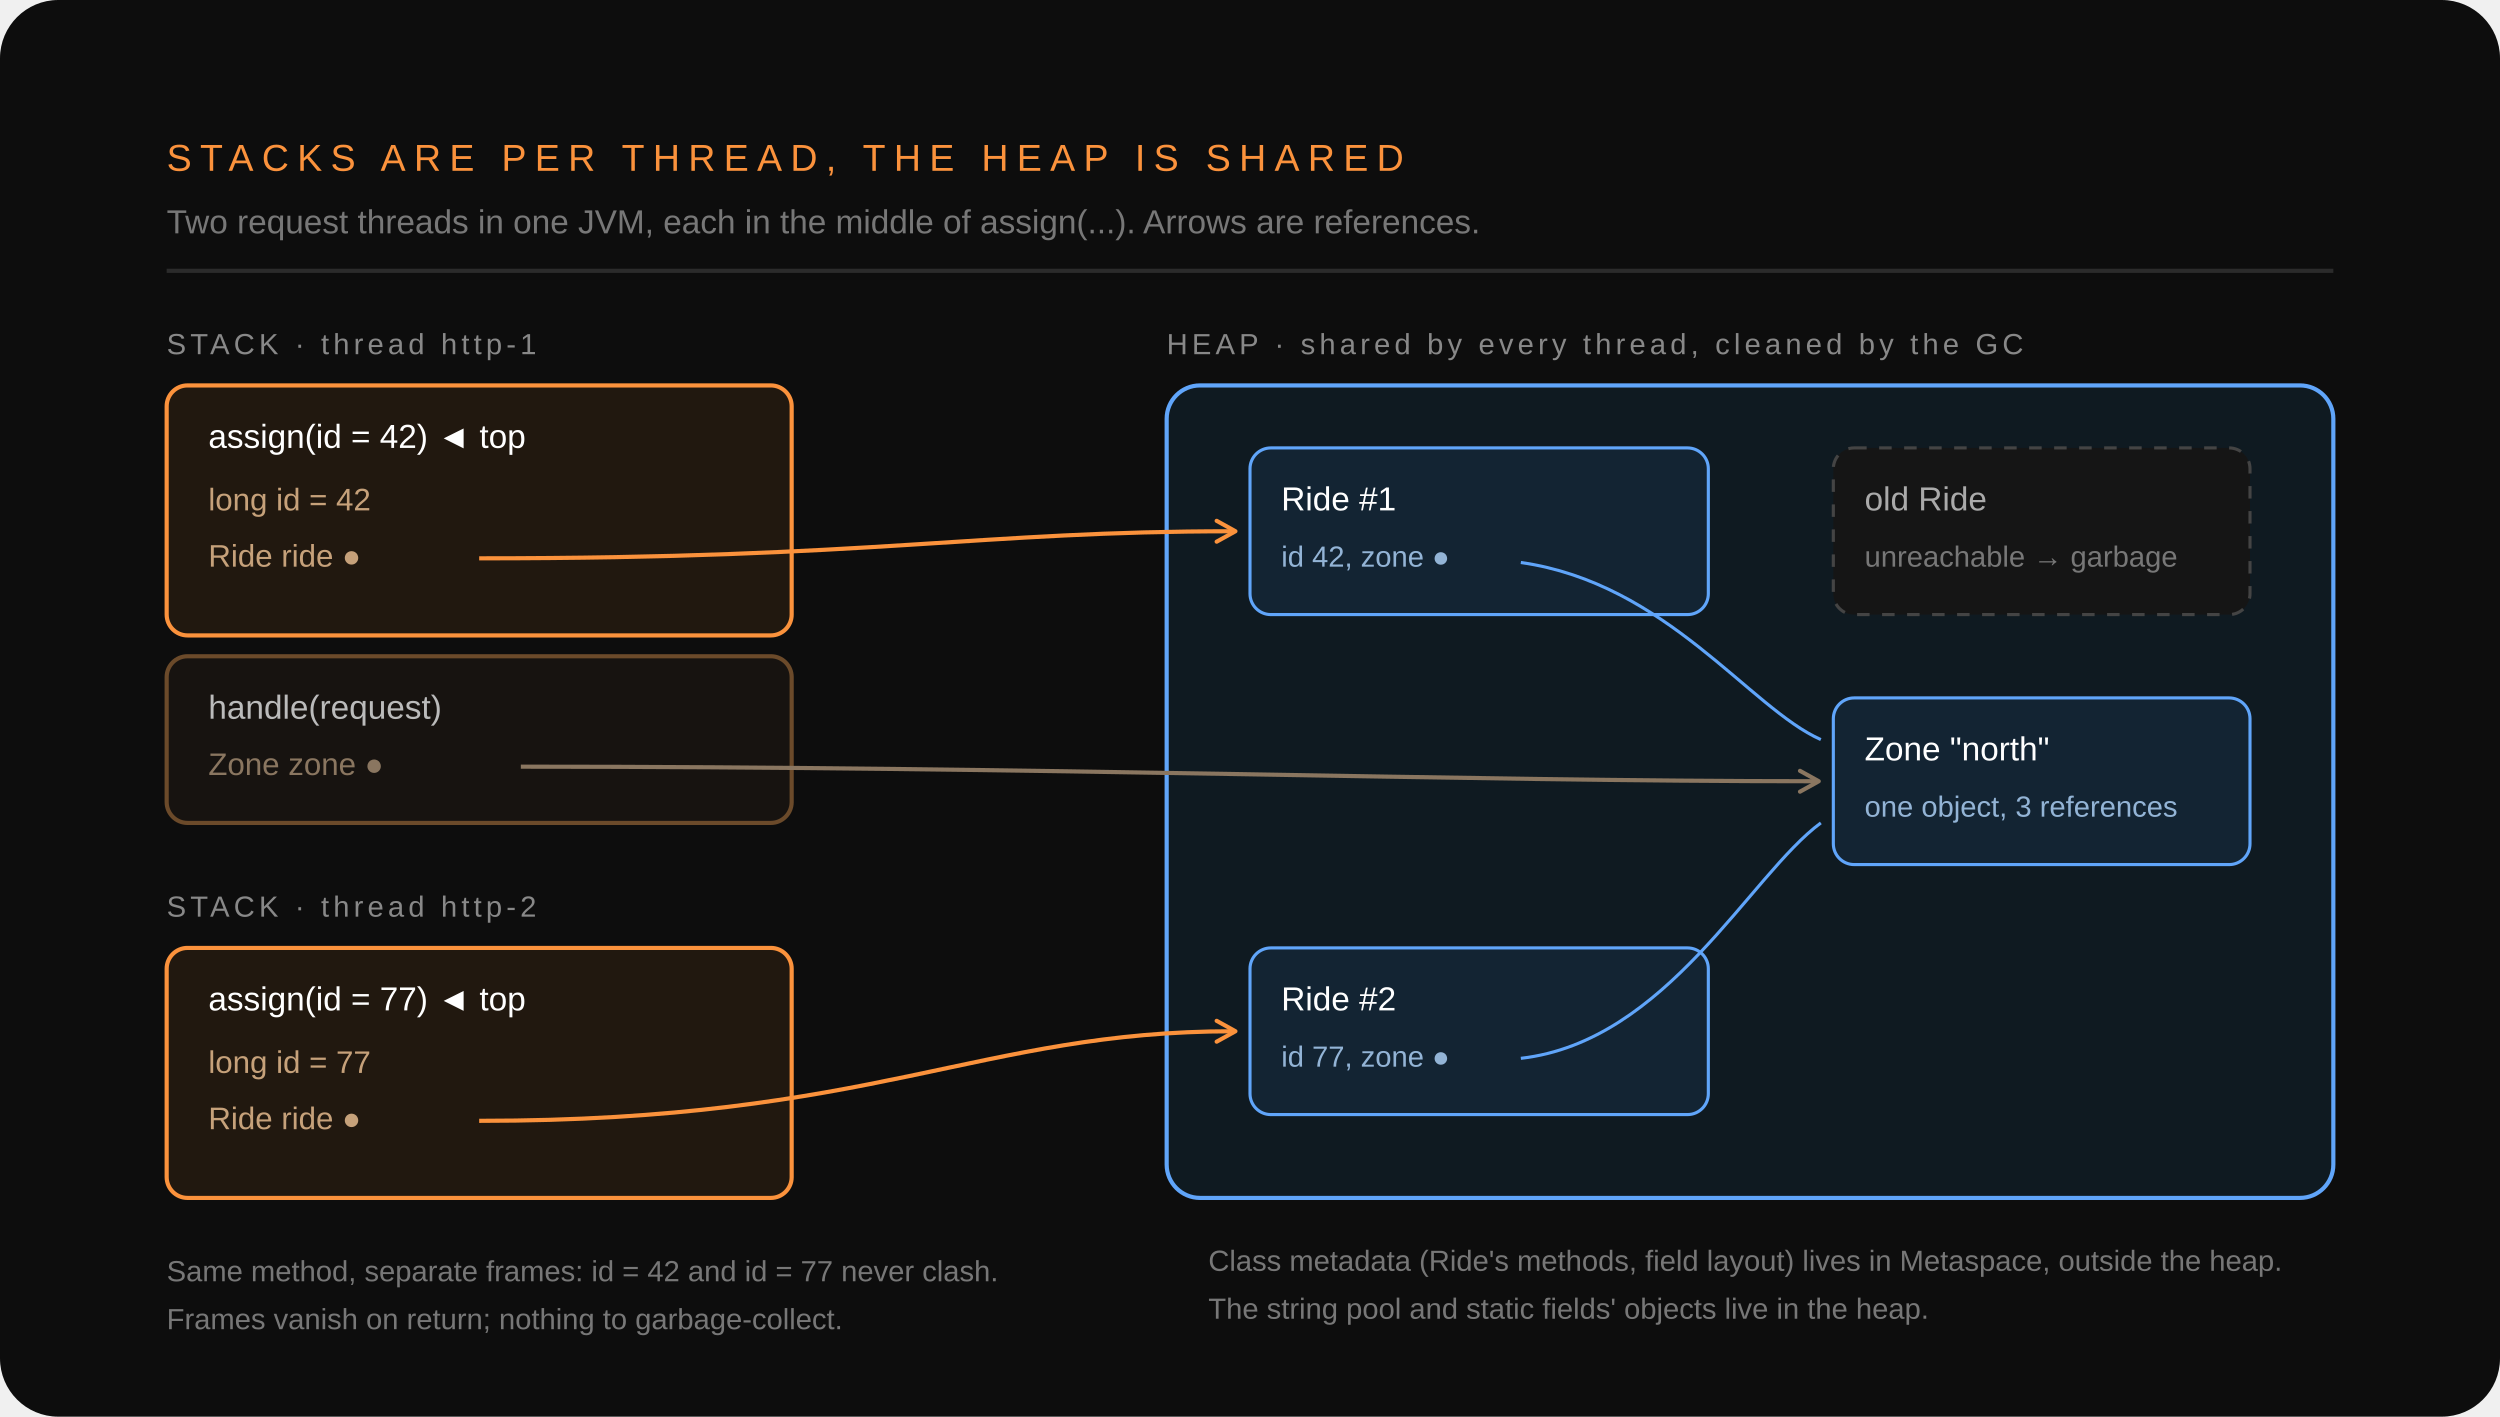
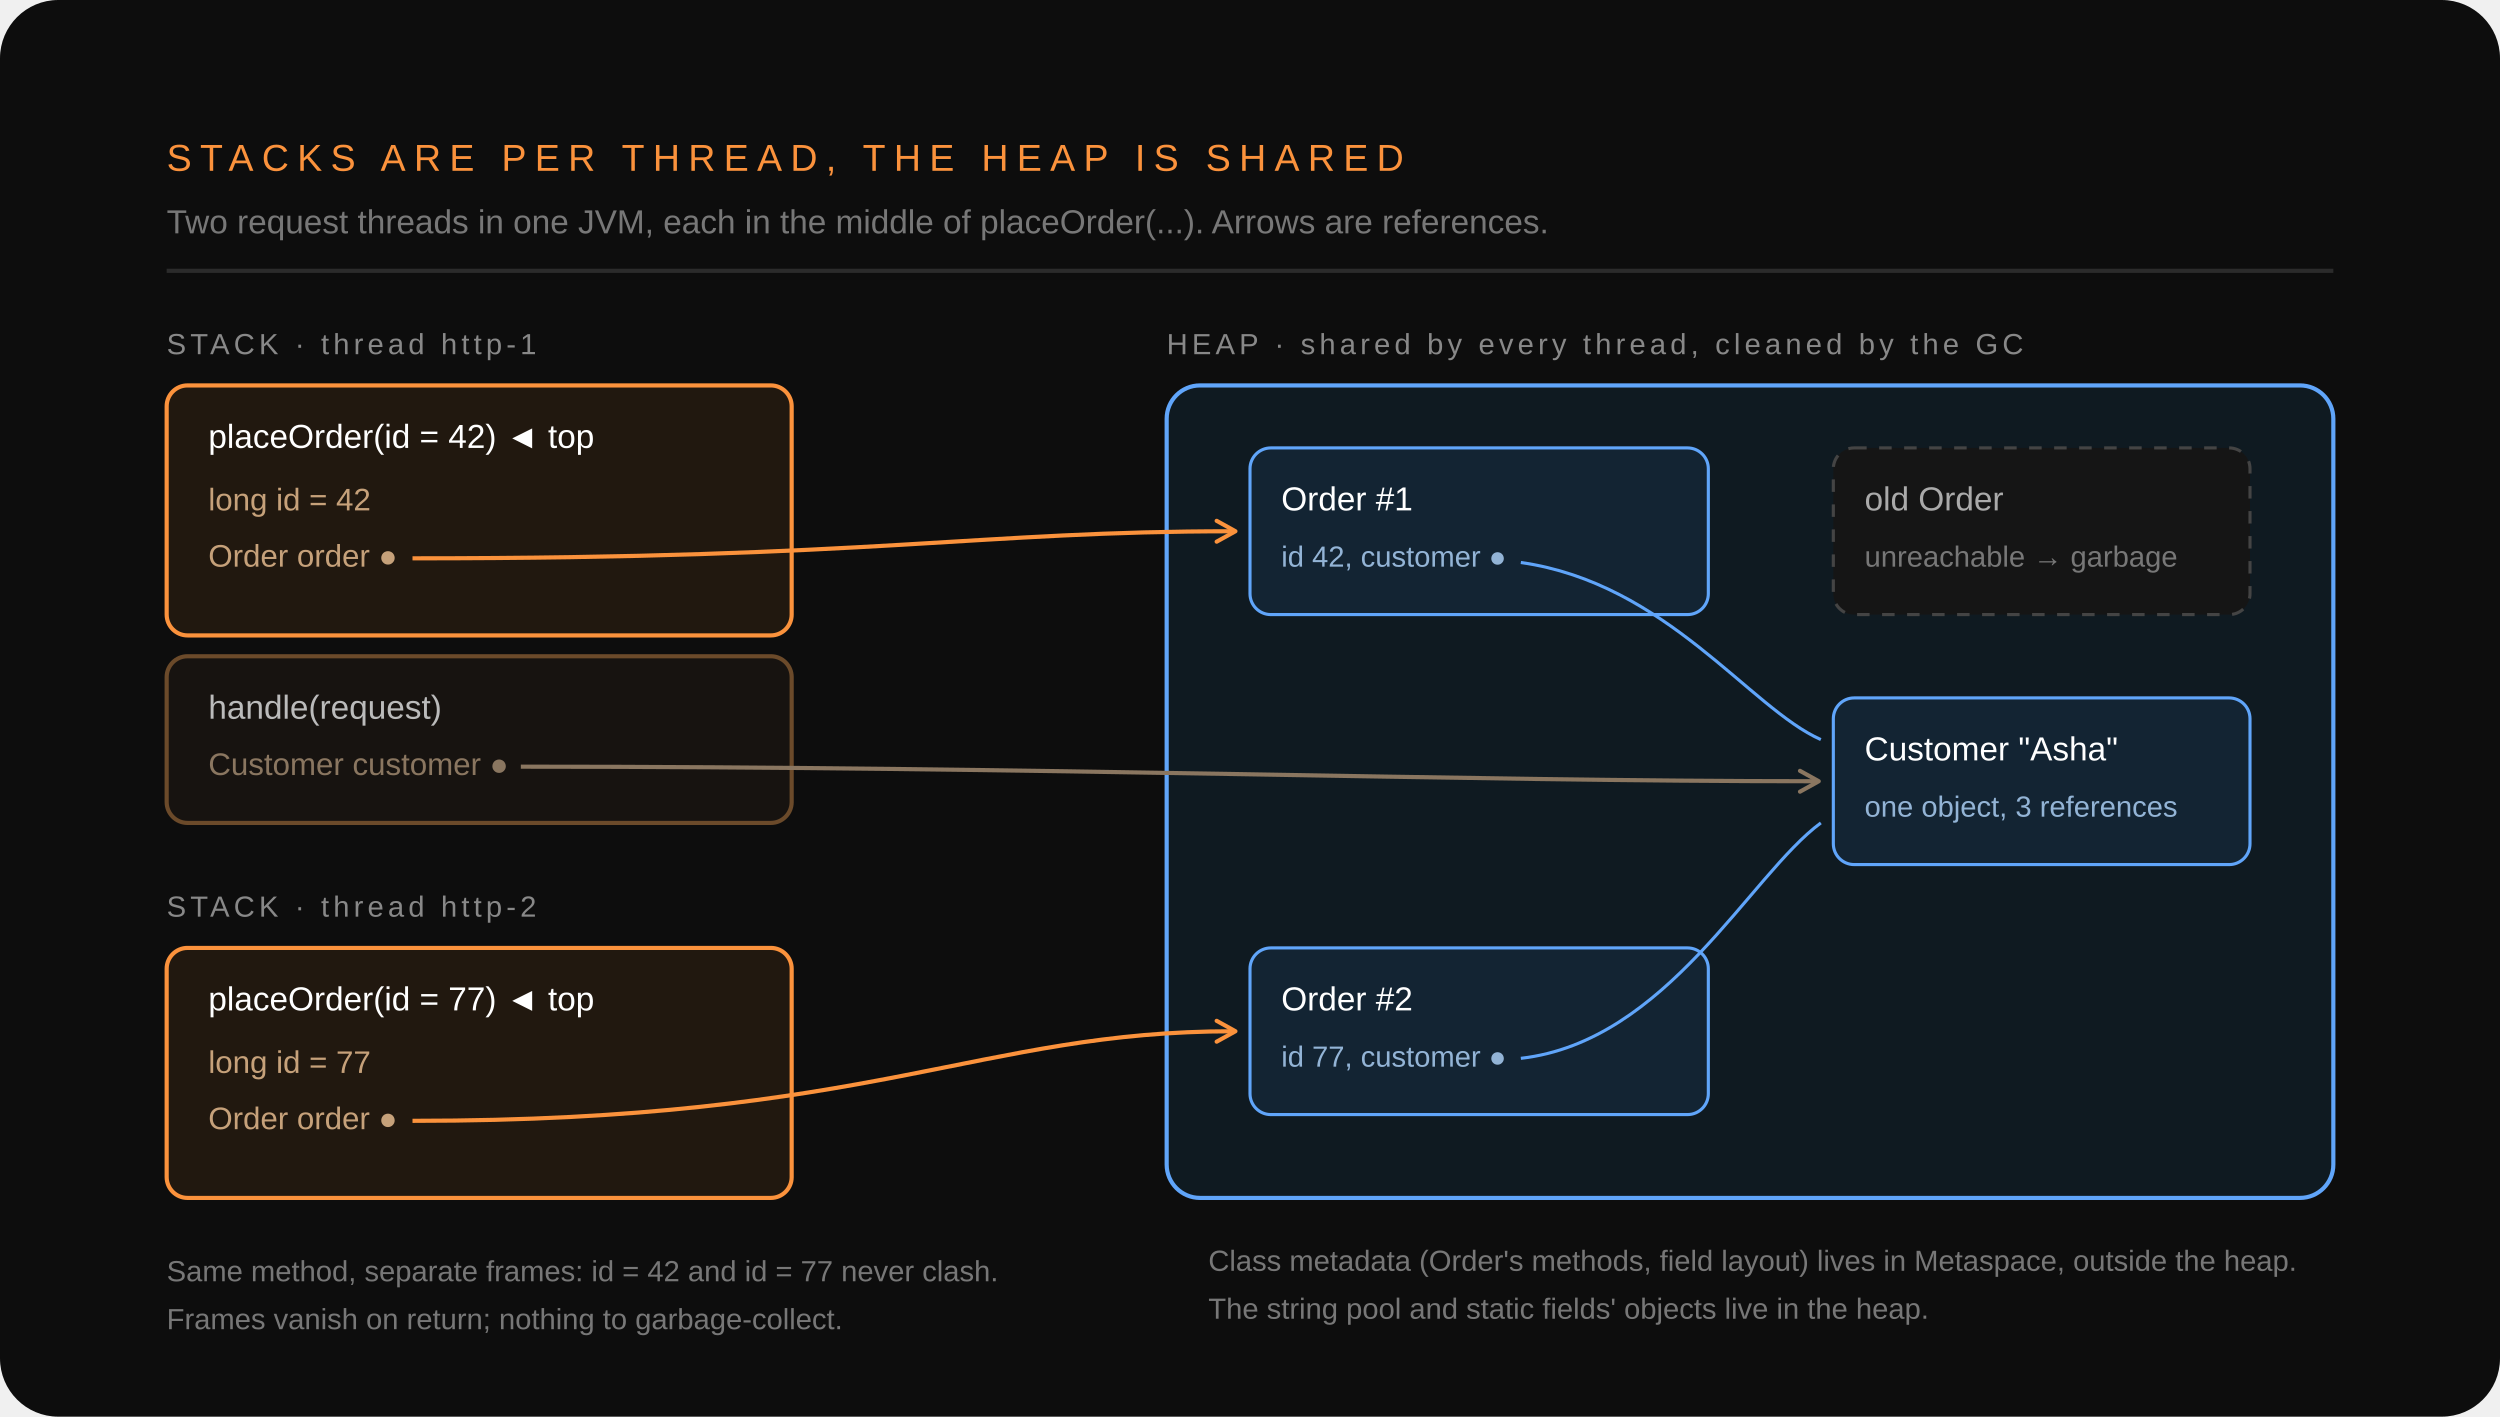
<svg xmlns="http://www.w3.org/2000/svg" width="1200" height="680" viewBox="0 0 1200 680" fill="none">
  <rect width="1200" height="680" rx="28" fill="#0D0D0D" />
  <path d="M80 130H1120" stroke="#2B2B2B" stroke-width="2" />
  <text x="80" y="82" fill="#FB923C" font-family="Arial, sans-serif" font-size="18" letter-spacing="4">STACKS ARE PER THREAD, THE HEAP IS SHARED</text>
-   <text x="80" y="112" fill="#777777" font-family="Arial, sans-serif" font-size="16">Two request threads in one JVM, each in the middle of assign(...). Arrows are references.</text>
+   <text x="80" y="112" fill="#777777" font-family="Arial, sans-serif" font-size="16">Two request threads in one JVM, each in the middle of placeOrder(...). Arrows are references.</text>
  <text x="80" y="170" fill="#888888" font-family="Arial, sans-serif" font-size="14" letter-spacing="2">STACK · thread http-1</text>
  <rect x="80" y="185" width="300" height="120" rx="10" fill="#21180F" stroke="#FB923C" stroke-width="2" />
-   <text x="100" y="215" fill="#FFFFFF" font-family="Arial, sans-serif" font-size="16">assign(id = 42)    ◄ top</text>
+   <text x="100" y="215" fill="#FFFFFF" font-family="Arial, sans-serif" font-size="16">placeOrder(id = 42)    ◄ top</text>
  <text x="100" y="245" fill="#C6A17A" font-family="Arial, sans-serif" font-size="15">long id = 42</text>
-   <text x="100" y="272" fill="#C6A17A" font-family="Arial, sans-serif" font-size="15">Ride ride ●</text>
+   <text x="100" y="272" fill="#C6A17A" font-family="Arial, sans-serif" font-size="15">Order order ●</text>
  <rect x="80" y="315" width="300" height="80" rx="10" fill="#171310" stroke="#6B4A2A" stroke-width="2" />
  <text x="100" y="345" fill="#BBBBBB" font-family="Arial, sans-serif" font-size="16">handle(request)</text>
-   <text x="100" y="372" fill="#8A7660" font-family="Arial, sans-serif" font-size="15">Zone zone ●</text>
+   <text x="100" y="372" fill="#8A7660" font-family="Arial, sans-serif" font-size="15">Customer customer ●</text>
  <text x="80" y="440" fill="#888888" font-family="Arial, sans-serif" font-size="14" letter-spacing="2">STACK · thread http-2</text>
  <rect x="80" y="455" width="300" height="120" rx="10" fill="#21180F" stroke="#FB923C" stroke-width="2" />
-   <text x="100" y="485" fill="#FFFFFF" font-family="Arial, sans-serif" font-size="16">assign(id = 77)    ◄ top</text>
+   <text x="100" y="485" fill="#FFFFFF" font-family="Arial, sans-serif" font-size="16">placeOrder(id = 77)    ◄ top</text>
  <text x="100" y="515" fill="#C6A17A" font-family="Arial, sans-serif" font-size="15">long id = 77</text>
-   <text x="100" y="542" fill="#C6A17A" font-family="Arial, sans-serif" font-size="15">Ride ride ●</text>
+   <text x="100" y="542" fill="#C6A17A" font-family="Arial, sans-serif" font-size="15">Order order ●</text>
  <text x="80" y="615" fill="#777777" font-family="Arial, sans-serif" font-size="14">Same method, separate frames: id = 42 and id = 77 never clash.</text>
  <text x="80" y="638" fill="#777777" font-family="Arial, sans-serif" font-size="14">Frames vanish on return; nothing to garbage-collect.</text>
  <text x="560" y="170" fill="#888888" font-family="Arial, sans-serif" font-size="14" letter-spacing="2">HEAP · shared by every thread, cleaned by the GC</text>
  <rect x="560" y="185" width="560" height="390" rx="16" fill="#0F1A21" stroke="#60A5FA" stroke-width="2" />
  <rect x="600" y="215" width="220" height="80" rx="10" fill="#132433" stroke="#60A5FA" stroke-width="1.5" />
-   <text x="615" y="245" fill="#FFFFFF" font-family="Arial, sans-serif" font-size="16">Ride #1</text>
-   <text x="615" y="272" fill="#93B4D6" font-family="Arial, sans-serif" font-size="14">id 42, zone ●</text>
+   <text x="615" y="245" fill="#FFFFFF" font-family="Arial, sans-serif" font-size="16">Order #1</text>
+   <text x="615" y="272" fill="#93B4D6" font-family="Arial, sans-serif" font-size="14">id 42, customer ●</text>
  <rect x="600" y="455" width="220" height="80" rx="10" fill="#132433" stroke="#60A5FA" stroke-width="1.5" />
-   <text x="615" y="485" fill="#FFFFFF" font-family="Arial, sans-serif" font-size="16">Ride #2</text>
-   <text x="615" y="512" fill="#93B4D6" font-family="Arial, sans-serif" font-size="14">id 77, zone ●</text>
+   <text x="615" y="485" fill="#FFFFFF" font-family="Arial, sans-serif" font-size="16">Order #2</text>
+   <text x="615" y="512" fill="#93B4D6" font-family="Arial, sans-serif" font-size="14">id 77, customer ●</text>
  <rect x="880" y="335" width="200" height="80" rx="10" fill="#132433" stroke="#60A5FA" stroke-width="1.5" />
-   <text x="895" y="365" fill="#FFFFFF" font-family="Arial, sans-serif" font-size="16">Zone "north"</text>
+   <text x="895" y="365" fill="#FFFFFF" font-family="Arial, sans-serif" font-size="16">Customer "Asha"</text>
  <text x="895" y="392" fill="#93B4D6" font-family="Arial, sans-serif" font-size="14">one object, 3 references</text>
  <rect x="880" y="215" width="200" height="80" rx="10" fill="#151515" stroke="#444444" stroke-width="1.5" stroke-dasharray="6 6" />
-   <text x="895" y="245" fill="#AAAAAA" font-family="Arial, sans-serif" font-size="16">old Ride</text>
+   <text x="895" y="245" fill="#AAAAAA" font-family="Arial, sans-serif" font-size="16">old Order</text>
  <text x="895" y="272" fill="#777777" font-family="Arial, sans-serif" font-size="14">unreachable → garbage</text>
-   <path d="M230 268C420 268 470 255 592 255" stroke="#FB923C" stroke-width="2" />
+   <path d="M198 268C420 268 470 255 592 255" stroke="#FB923C" stroke-width="2" />
  <path d="M584 250L593 255L584 260" stroke="#FB923C" stroke-width="2" stroke-linecap="round" stroke-linejoin="round" />
-   <path d="M230 538C420 538 470 495 592 495" stroke="#FB923C" stroke-width="2" />
+   <path d="M198 538C420 538 470 495 592 495" stroke="#FB923C" stroke-width="2" />
  <path d="M584 490L593 495L584 500" stroke="#FB923C" stroke-width="2" stroke-linecap="round" stroke-linejoin="round" />
  <path d="M250 368C500 368 700 375 872 375" stroke="#8A7660" stroke-width="2" />
  <path d="M864 370L873 375L864 380" stroke="#8A7660" stroke-width="2" stroke-linecap="round" stroke-linejoin="round" />
  <path d="M730 270C800 280 840 340 874 355" stroke="#60A5FA" stroke-width="1.5" />
  <path d="M730 508C800 500 840 420 874 395" stroke="#60A5FA" stroke-width="1.5" />
-   <text x="580" y="610" fill="#777777" font-family="Arial, sans-serif" font-size="14">Class metadata (Ride's methods, field layout) lives in Metaspace, outside the heap.</text>
+   <text x="580" y="610" fill="#777777" font-family="Arial, sans-serif" font-size="14">Class metadata (Order's methods, field layout) lives in Metaspace, outside the heap.</text>
  <text x="580" y="633" fill="#777777" font-family="Arial, sans-serif" font-size="14">The string pool and static fields' objects live in the heap.</text>
</svg>
